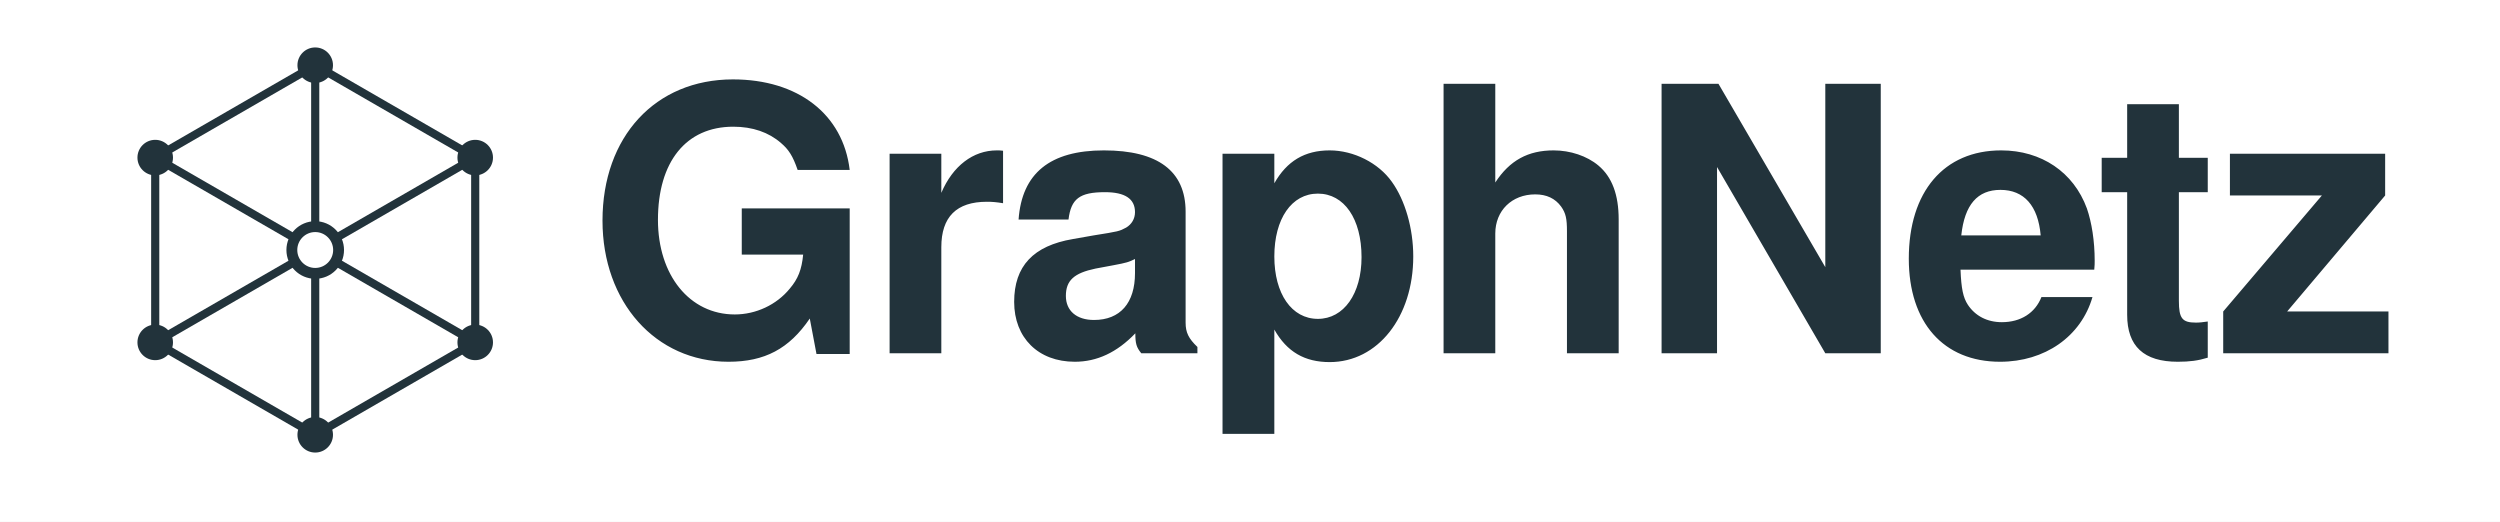
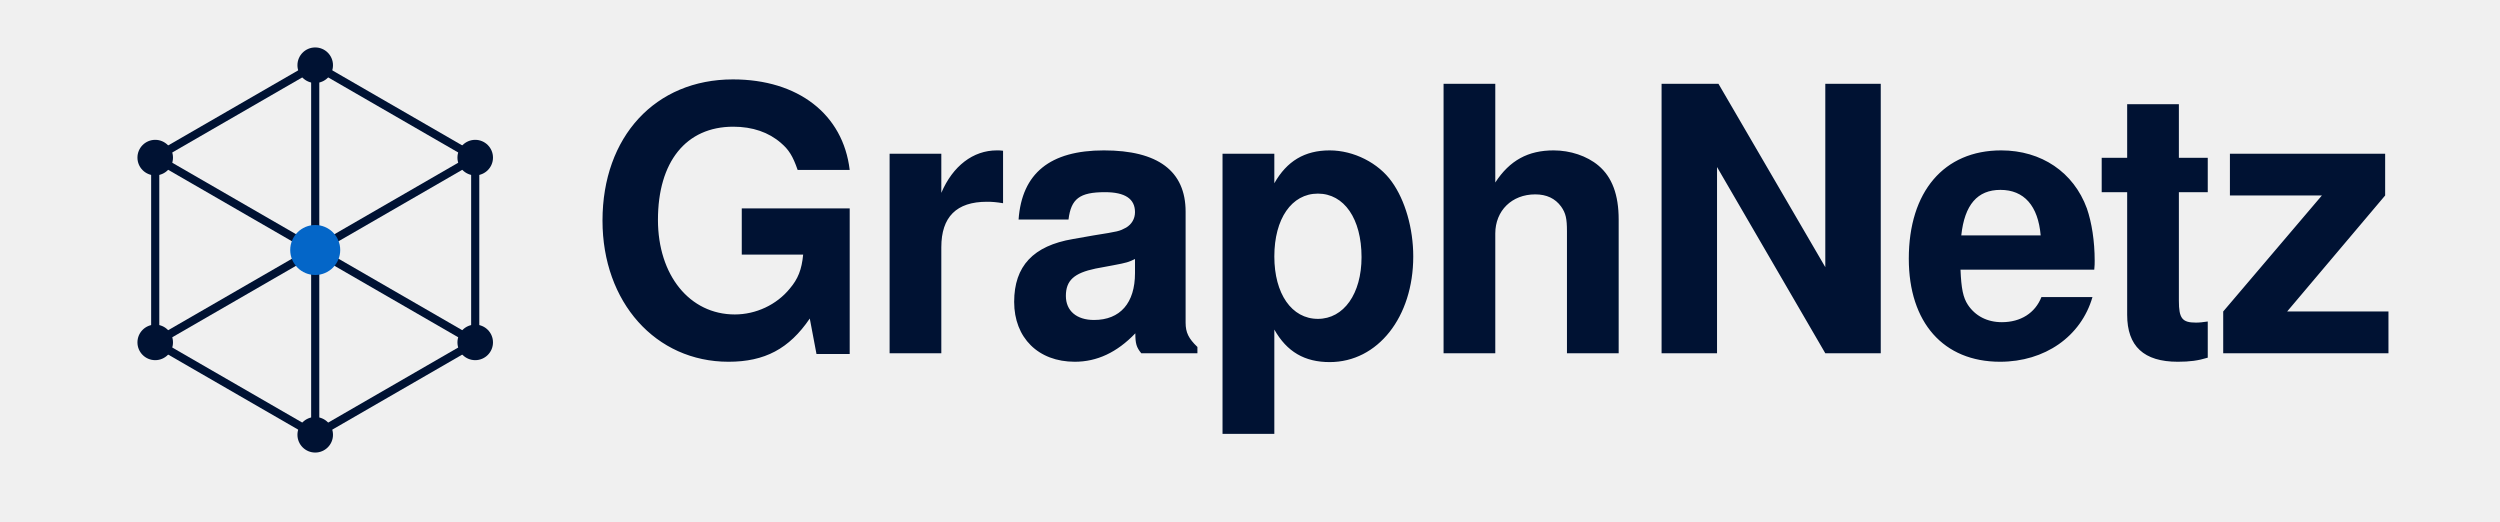
<svg xmlns="http://www.w3.org/2000/svg" viewBox="0 0 460 96" width="460" height="96" role="img" aria-label="GraphNetz">
-   <rect x="0" y="0" width="460" height="96" fill="#FFFFFF" />
+   <style>
+     .gn-ink   { fill: #001233; }
+     .gn-line  { stroke: #001233; }
+     .gn-hub   { fill: #0466c8; }
+     @media (prefers-color-scheme: dark) {
+       .gn-ink  { fill: #e8ecf2; }
+       .gn-line { stroke: #e8ecf2; }
+     }
+   </style>
  <g transform="translate(58, 46)">
-     <g stroke="#22333B" fill="none" stroke-width="1.5" stroke-linecap="round" stroke-linejoin="round">
+     <g class="gn-line" fill="none" stroke-width="1.5" stroke-linecap="round" stroke-linejoin="round">
      <line x1="0" y1="-34" x2="0" y2="34" />
      <line x1="-29.44" y1="-17" x2="29.44" y2="17" />
      <line x1="-29.44" y1="17" x2="29.44" y2="-17" />
      <polygon points="0,-34 29.44,-17 29.44,17 0,34 -29.44,17 -29.44,-17" />
    </g>
-     <g fill="#22333B">
+     <g class="gn-ink">
      <circle cx="0" cy="-34" r="3.27" />
      <circle cx="29.44" cy="-17" r="3.27" />
      <circle cx="29.44" cy="17" r="3.27" />
      <circle cx="0" cy="34" r="3.27" />
      <circle cx="-29.44" cy="17" r="3.27" />
      <circle cx="-29.44" cy="-17" r="3.27" />
    </g>
-     <circle cx="0" cy="0" r="4.3" fill="#FFFFFF" stroke="#22333B" stroke-width="2" />
+     <circle cx="0" cy="0" r="4.6" class="gn-hub" />
  </g>
  <g font-family="'Helvetica Neue', Helvetica, Arial, sans-serif">
-     <text x="108" y="65" font-size="68" font-weight="600" fill="#22333B" letter-spacing="-1.5">GraphNetz</text>
+     <text x="108" y="65" font-size="68" font-weight="600" class="gn-ink" letter-spacing="-1.5">GraphNetz</text>
  </g>
</svg>
